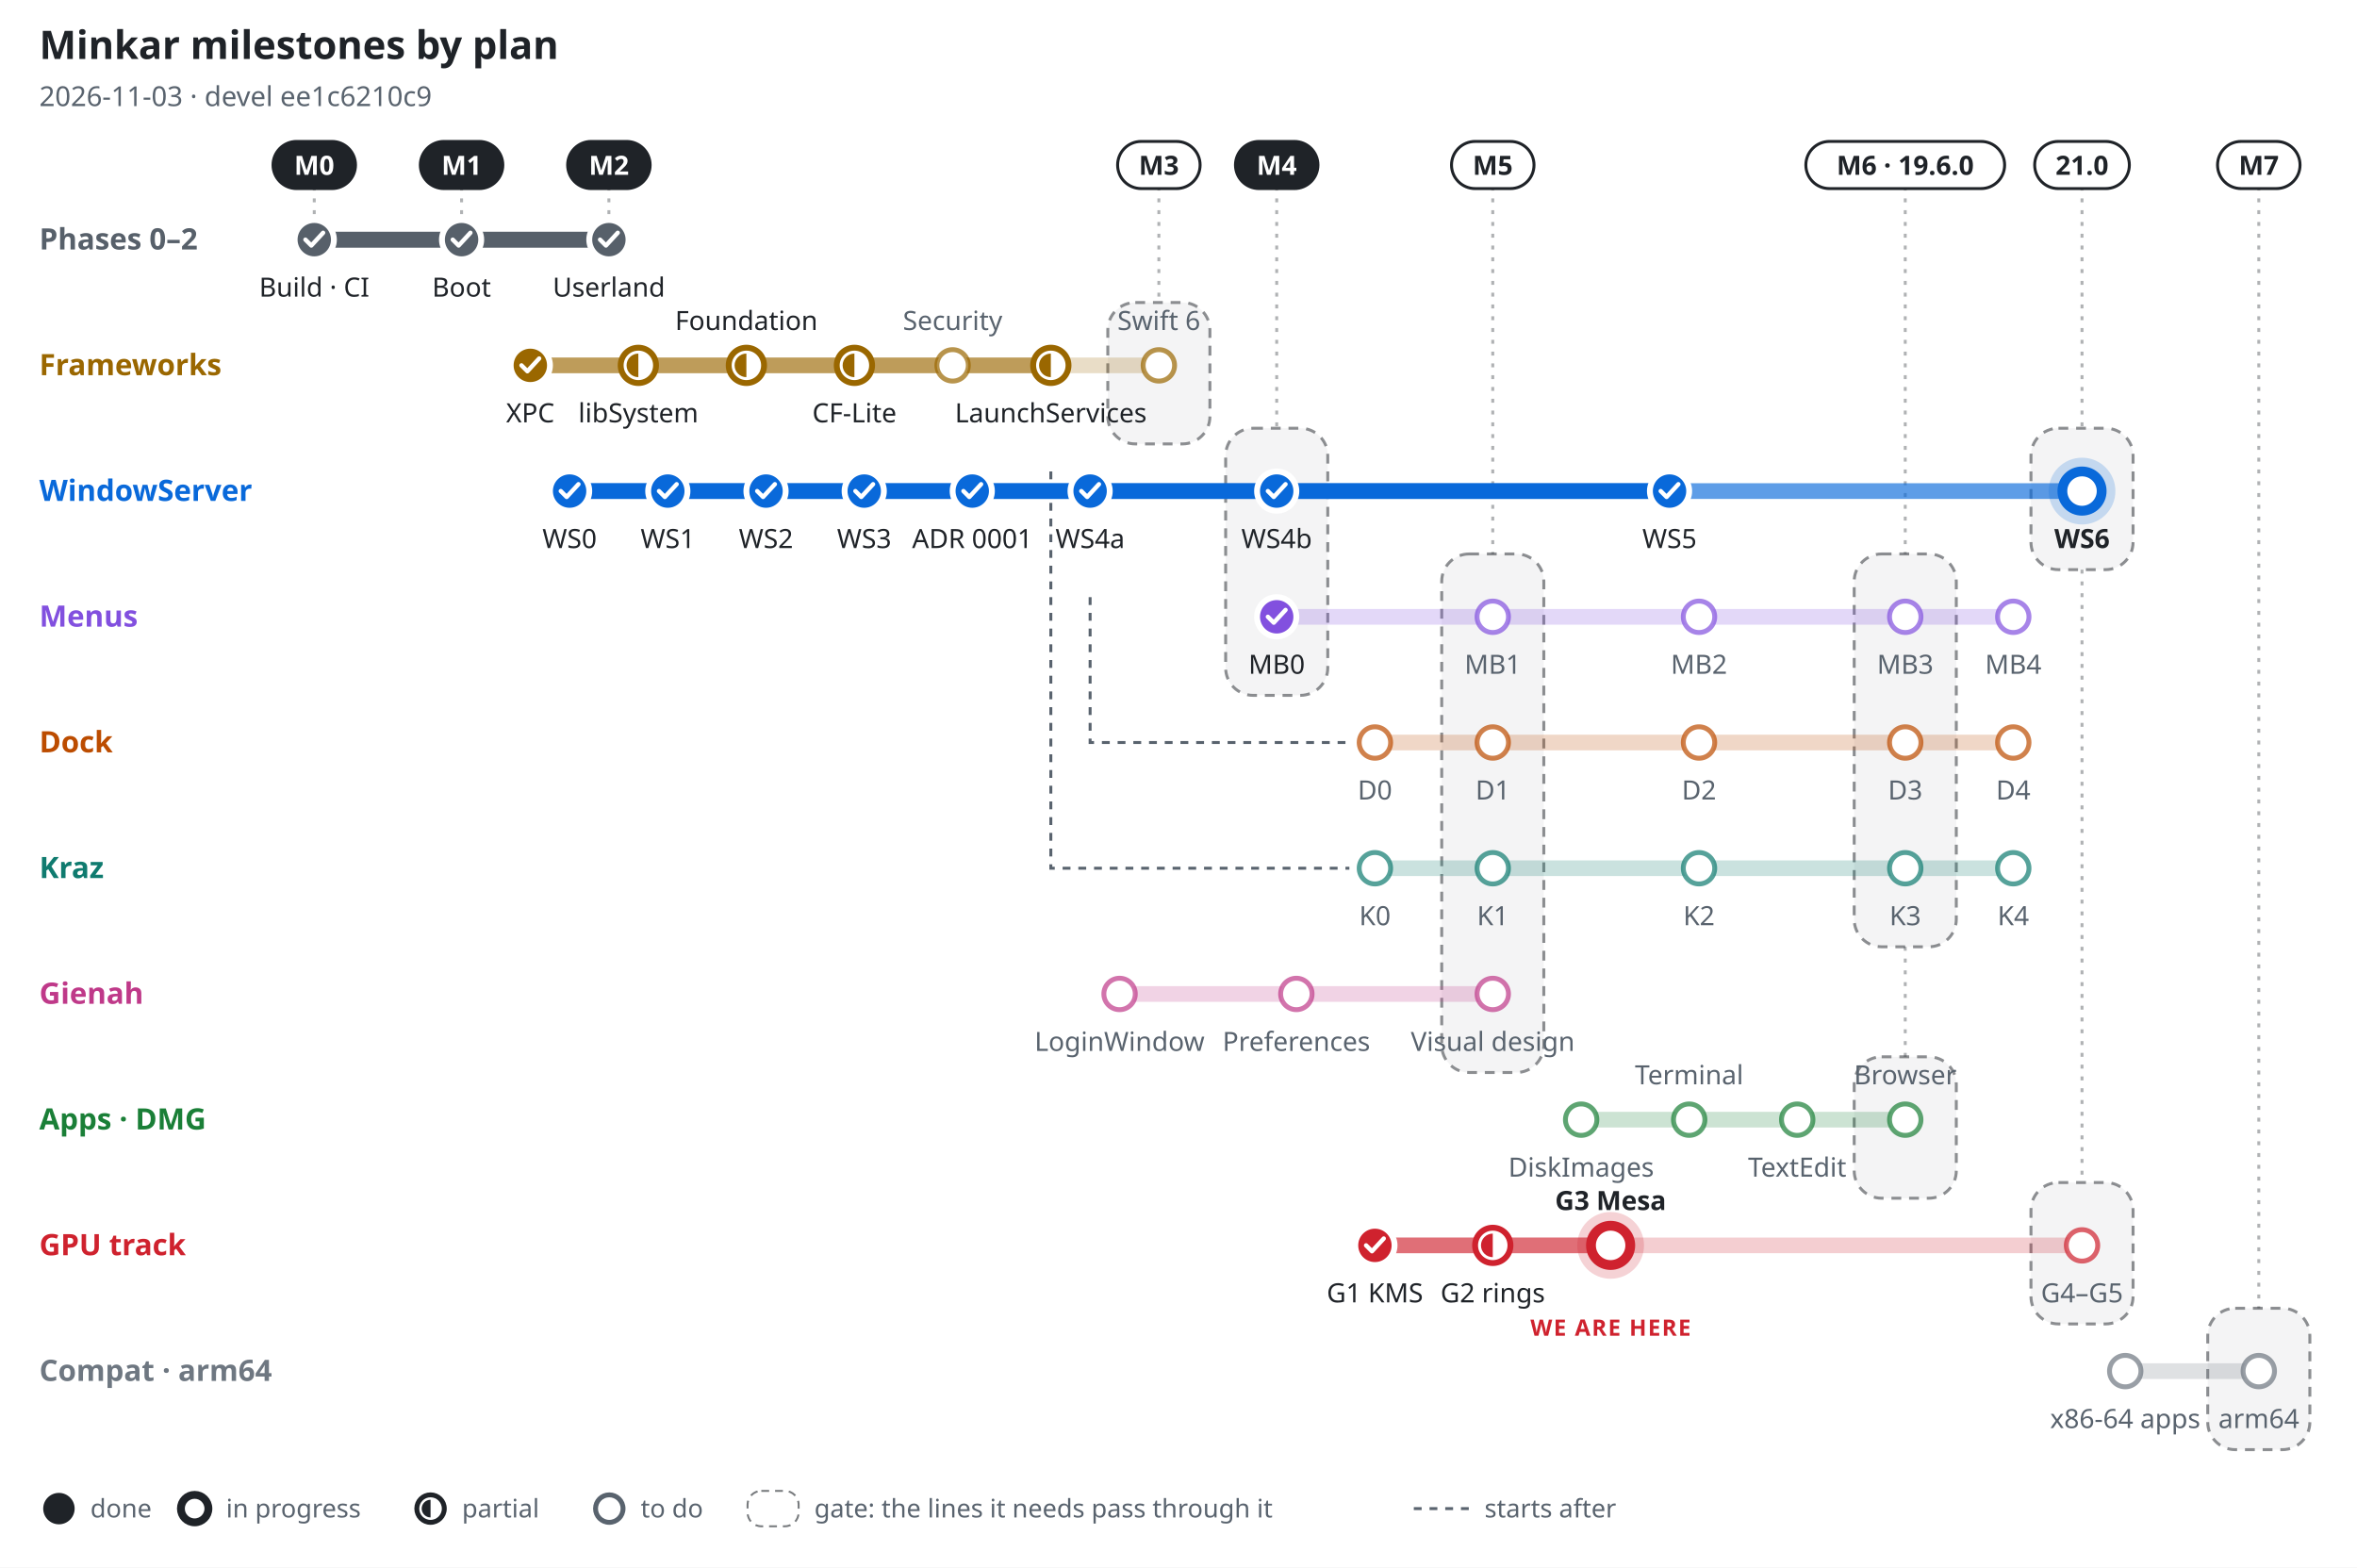
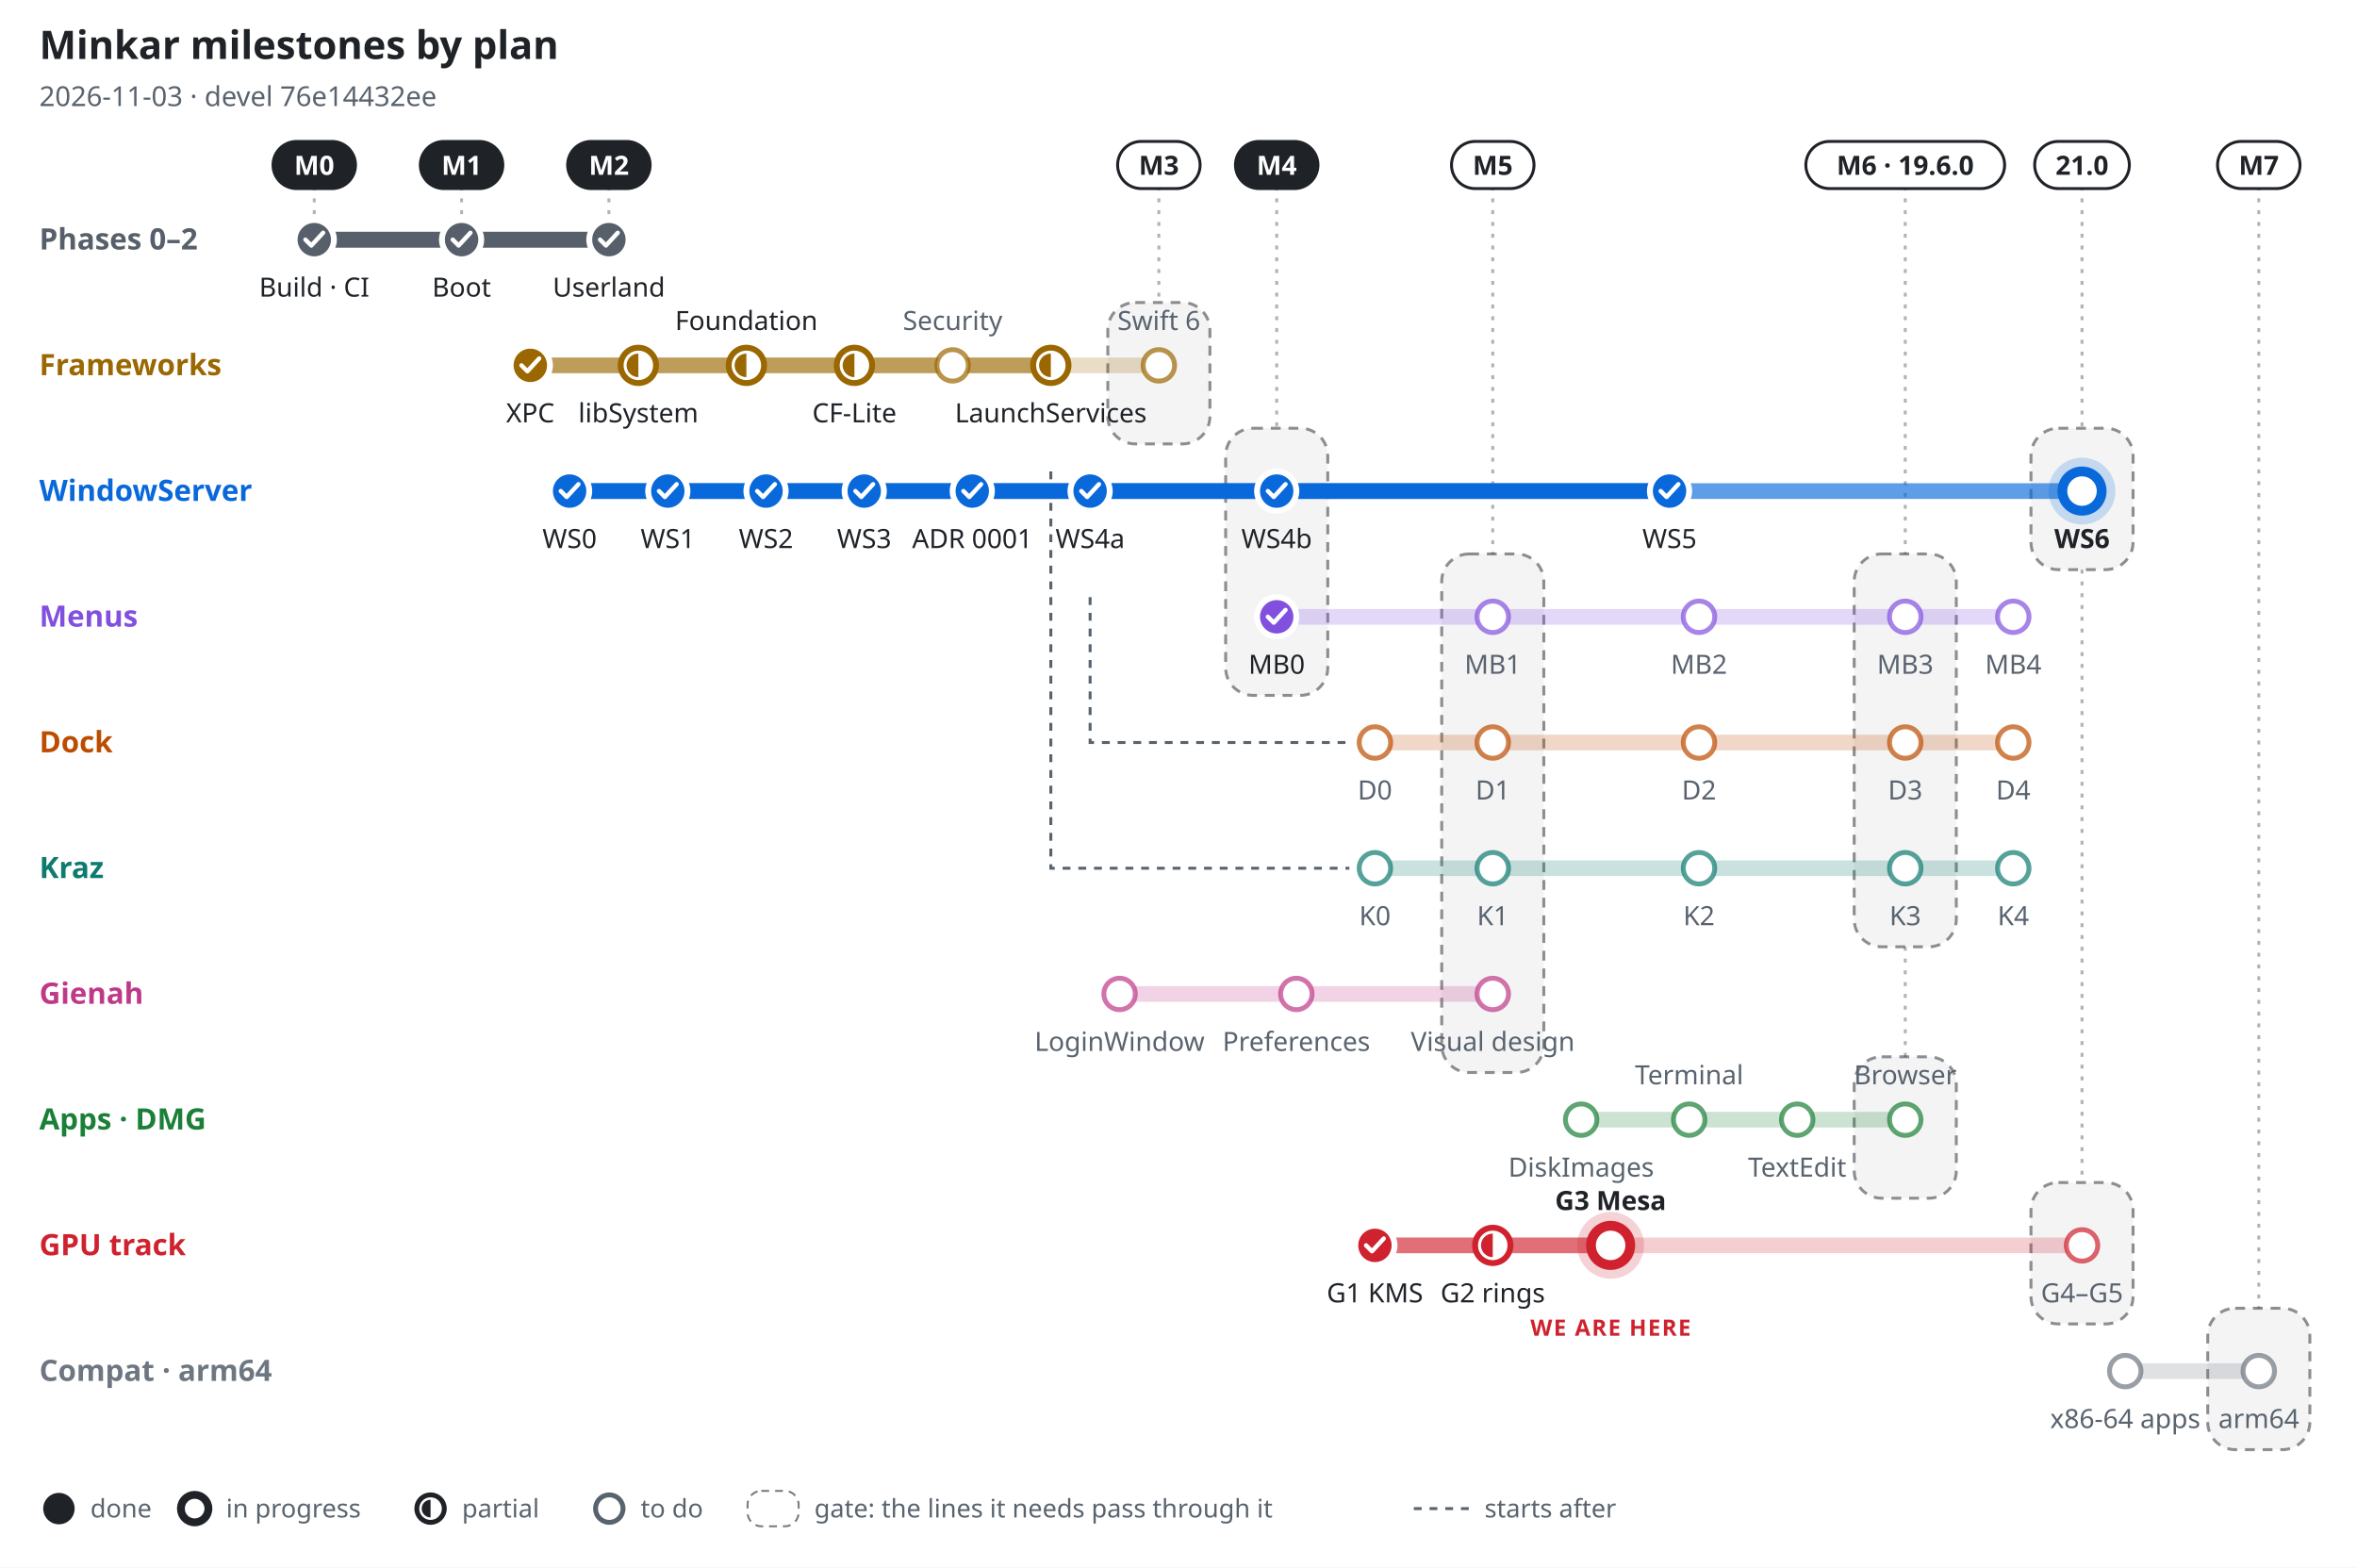
<svg xmlns="http://www.w3.org/2000/svg" width="1200" height="798" viewBox="0 0 1200 798" font-family="-apple-system, BlinkMacSystemFont, 'Segoe UI', 'Noto Sans', Helvetica, Arial, sans-serif" role="img" aria-label="Minkar milestones by plan, 2026-11-03">
  <rect width="1200" height="798" fill="#ffffff" />
  <text x="20" y="30" font-size="20" font-weight="700" fill="#1f2328" text-anchor="start">Minkar milestones by plan</text>
-   <text x="20" y="54" font-size="14" font-weight="400" fill="#59636e" text-anchor="start">2026-11-03 · devel ee1c6210c9</text>
+   <text x="20" y="54" font-size="14" font-weight="400" fill="#59636e" text-anchor="start">2026-11-03 · devel 76e14432ee</text>
  <line x1="160" y1="95" x2="160" y2="110" stroke="#1f2328" stroke-opacity=".35" stroke-width="1.5" stroke-dasharray="2 4" />
  <rect x="139" y="72" width="42" height="24" rx="12" fill="#1f2328" stroke="#1f2328" stroke-width="1.5" />
  <text x="160" y="89" font-size="13.5" font-weight="700" fill="#ffffff" text-anchor="middle">M0</text>
  <line x1="235" y1="95" x2="235" y2="110" stroke="#1f2328" stroke-opacity=".35" stroke-width="1.5" stroke-dasharray="2 4" />
  <rect x="214" y="72" width="42" height="24" rx="12" fill="#1f2328" stroke="#1f2328" stroke-width="1.5" />
  <text x="235" y="89" font-size="13.5" font-weight="700" fill="#ffffff" text-anchor="middle">M1</text>
  <line x1="310" y1="95" x2="310" y2="110" stroke="#1f2328" stroke-opacity=".35" stroke-width="1.5" stroke-dasharray="2 4" />
  <rect x="289" y="72" width="42" height="24" rx="12" fill="#1f2328" stroke="#1f2328" stroke-width="1.5" />
  <text x="310" y="89" font-size="13.5" font-weight="700" fill="#ffffff" text-anchor="middle">M2</text>
  <line x1="590" y1="95" x2="590" y2="154" stroke="#1f2328" stroke-opacity=".35" stroke-width="1.5" stroke-dasharray="2 4" />
  <rect x="564" y="154" width="52" height="72" rx="14" fill="#1f2328" fill-opacity=".05" stroke="#1f2328" stroke-opacity=".5" stroke-width="1.5" stroke-dasharray="5 4" />
  <rect x="569" y="72" width="42" height="24" rx="12" fill="#ffffff" stroke="#1f2328" stroke-width="1.5" />
  <text x="590" y="89" font-size="13.5" font-weight="700" fill="#1f2328" text-anchor="middle">M3</text>
  <line x1="650" y1="95" x2="650" y2="218" stroke="#1f2328" stroke-opacity=".35" stroke-width="1.5" stroke-dasharray="2 4" />
  <rect x="624" y="218" width="52" height="136" rx="14" fill="#1f2328" fill-opacity=".05" stroke="#1f2328" stroke-opacity=".5" stroke-width="1.5" stroke-dasharray="5 4" />
  <rect x="629" y="72" width="42" height="24" rx="12" fill="#1f2328" stroke="#1f2328" stroke-width="1.5" />
  <text x="650" y="89" font-size="13.5" font-weight="700" fill="#ffffff" text-anchor="middle">M4</text>
  <line x1="760" y1="95" x2="760" y2="282" stroke="#1f2328" stroke-opacity=".35" stroke-width="1.5" stroke-dasharray="2 4" />
  <rect x="734" y="282" width="52" height="264" rx="14" fill="#1f2328" fill-opacity=".05" stroke="#1f2328" stroke-opacity=".5" stroke-width="1.5" stroke-dasharray="5 4" />
  <rect x="739" y="72" width="42" height="24" rx="12" fill="#ffffff" stroke="#1f2328" stroke-width="1.5" />
  <text x="760" y="89" font-size="13.5" font-weight="700" fill="#1f2328" text-anchor="middle">M5</text>
  <line x1="970" y1="95" x2="970" y2="282" stroke="#1f2328" stroke-opacity=".35" stroke-width="1.5" stroke-dasharray="2 4" />
  <rect x="944" y="282" width="52" height="200" rx="14" fill="#1f2328" fill-opacity=".05" stroke="#1f2328" stroke-opacity=".5" stroke-width="1.5" stroke-dasharray="5 4" />
  <line x1="970" y1="482" x2="970" y2="538" stroke="#1f2328" stroke-opacity=".35" stroke-width="1.5" stroke-dasharray="2 4" />
  <rect x="944" y="538" width="52" height="72" rx="14" fill="#1f2328" fill-opacity=".05" stroke="#1f2328" stroke-opacity=".5" stroke-width="1.5" stroke-dasharray="5 4" />
  <rect x="919.4" y="72" width="101.2" height="24" rx="12" fill="#ffffff" stroke="#1f2328" stroke-width="1.5" />
  <text x="970" y="89" font-size="13.5" font-weight="700" fill="#1f2328" text-anchor="middle">M6 · 19.6.0</text>
  <line x1="1060" y1="95" x2="1060" y2="218" stroke="#1f2328" stroke-opacity=".35" stroke-width="1.5" stroke-dasharray="2 4" />
  <rect x="1034" y="218" width="52" height="72" rx="14" fill="#1f2328" fill-opacity=".05" stroke="#1f2328" stroke-opacity=".5" stroke-width="1.5" stroke-dasharray="5 4" />
  <line x1="1060" y1="290" x2="1060" y2="602" stroke="#1f2328" stroke-opacity=".35" stroke-width="1.5" stroke-dasharray="2 4" />
  <rect x="1034" y="602" width="52" height="72" rx="14" fill="#1f2328" fill-opacity=".05" stroke="#1f2328" stroke-opacity=".5" stroke-width="1.5" stroke-dasharray="5 4" />
  <rect x="1035.9" y="72" width="48.2" height="24" rx="12" fill="#ffffff" stroke="#1f2328" stroke-width="1.5" />
  <text x="1060" y="89" font-size="13.5" font-weight="700" fill="#1f2328" text-anchor="middle">21.0</text>
  <line x1="1150" y1="95" x2="1150" y2="666" stroke="#1f2328" stroke-opacity=".35" stroke-width="1.5" stroke-dasharray="2 4" />
  <rect x="1124" y="666" width="52" height="72" rx="14" fill="#1f2328" fill-opacity=".05" stroke="#1f2328" stroke-opacity=".5" stroke-width="1.5" stroke-dasharray="5 4" />
  <rect x="1129" y="72" width="42" height="24" rx="12" fill="#ffffff" stroke="#1f2328" stroke-width="1.5" />
  <text x="1150" y="89" font-size="13.5" font-weight="700" fill="#1f2328" text-anchor="middle">M7</text>
  <path d="M555 304 V378 H687" fill="none" stroke="#59636e" stroke-width="1.5" stroke-dasharray="4 4" />
  <path d="M535 240 V442 H687" fill="none" stroke="#59636e" stroke-width="1.5" stroke-dasharray="4 4" />
  <text x="20" y="127" font-size="15" font-weight="700" fill="#57606a" text-anchor="start">Phases 0–2</text>
  <line x1="160" y1="122" x2="310" y2="122" stroke="#57606a" stroke-opacity=".22" stroke-width="8" stroke-linecap="round" />
  <line x1="160" y1="122" x2="310" y2="122" stroke="#57606a" stroke-opacity=".55" stroke-width="8" stroke-linecap="round" />
  <line x1="160" y1="122" x2="310" y2="122" stroke="#57606a" stroke-opacity="1" stroke-width="8" stroke-linecap="round" />
  <circle cx="160" cy="122" r="10" fill="#57606a" stroke="#ffffff" stroke-width="3" />
  <path d="M155.5 122 l3 3 l6 -6.5" fill="none" stroke="#ffffff" stroke-width="2.2" stroke-linecap="round" stroke-linejoin="round" />
  <text x="160" y="151" font-size="13.5" font-weight="500" fill="#1f2328" text-anchor="middle">Build · CI</text>
  <circle cx="235" cy="122" r="10" fill="#57606a" stroke="#ffffff" stroke-width="3" />
  <path d="M230.5 122 l3 3 l6 -6.5" fill="none" stroke="#ffffff" stroke-width="2.2" stroke-linecap="round" stroke-linejoin="round" />
  <text x="235" y="151" font-size="13.5" font-weight="500" fill="#1f2328" text-anchor="middle">Boot</text>
  <circle cx="310" cy="122" r="10" fill="#57606a" stroke="#ffffff" stroke-width="3" />
  <path d="M305.5 122 l3 3 l6 -6.5" fill="none" stroke="#ffffff" stroke-width="2.2" stroke-linecap="round" stroke-linejoin="round" />
  <text x="310" y="151" font-size="13.5" font-weight="500" fill="#1f2328" text-anchor="middle">Userland</text>
  <text x="20" y="191" font-size="15" font-weight="700" fill="#9a6700" text-anchor="start">Frameworks</text>
  <line x1="270" y1="186" x2="590" y2="186" stroke="#9a6700" stroke-opacity=".22" stroke-width="8" stroke-linecap="round" />
  <line x1="270" y1="186" x2="535" y2="186" stroke="#9a6700" stroke-opacity=".55" stroke-width="8" stroke-linecap="round" />
  <line x1="270" y1="186" x2="270" y2="186" stroke="#9a6700" stroke-opacity="1" stroke-width="8" stroke-linecap="round" />
  <circle cx="270" cy="186" r="10" fill="#9a6700" stroke="#ffffff" stroke-width="3" />
  <path d="M265.5 186 l3 3 l6 -6.5" fill="none" stroke="#ffffff" stroke-width="2.2" stroke-linecap="round" stroke-linejoin="round" />
  <text x="270" y="215" font-size="13.5" font-weight="500" fill="#1f2328" text-anchor="middle">XPC</text>
  <circle cx="325" cy="186" r="9" fill="#ffffff" stroke="#9a6700" stroke-width="3" />
  <path d="M325 180 A6 6 0 0 0 325 192 Z" fill="#9a6700" />
  <text x="325" y="215" font-size="13.5" font-weight="500" fill="#1f2328" text-anchor="middle">libSystem</text>
  <circle cx="380" cy="186" r="9" fill="#ffffff" stroke="#9a6700" stroke-width="3" />
  <path d="M380 180 A6 6 0 0 0 380 192 Z" fill="#9a6700" />
  <text x="380" y="168" font-size="13.5" font-weight="500" fill="#1f2328" text-anchor="middle">Foundation</text>
  <circle cx="435" cy="186" r="9" fill="#ffffff" stroke="#9a6700" stroke-width="3" />
  <path d="M435 180 A6 6 0 0 0 435 192 Z" fill="#9a6700" />
  <text x="435" y="215" font-size="13.5" font-weight="500" fill="#1f2328" text-anchor="middle">CF-Lite</text>
  <circle cx="485" cy="186" r="8" fill="#ffffff" stroke="#9a6700" stroke-opacity=".7" stroke-width="2.5" />
  <text x="485" y="168" font-size="13.5" font-weight="500" fill="#59636e" text-anchor="middle">Security</text>
  <circle cx="535" cy="186" r="9" fill="#ffffff" stroke="#9a6700" stroke-width="3" />
  <path d="M535 180 A6 6 0 0 0 535 192 Z" fill="#9a6700" />
  <text x="535" y="215" font-size="13.5" font-weight="500" fill="#1f2328" text-anchor="middle">LaunchServices</text>
  <circle cx="590" cy="186" r="8" fill="#ffffff" stroke="#9a6700" stroke-opacity=".7" stroke-width="2.5" />
  <text x="590" y="168" font-size="13.5" font-weight="500" fill="#59636e" text-anchor="middle">Swift 6</text>
  <text x="20" y="255" font-size="15" font-weight="700" fill="#0969da" text-anchor="start">WindowServer</text>
  <line x1="290" y1="250" x2="1060" y2="250" stroke="#0969da" stroke-opacity=".22" stroke-width="8" stroke-linecap="round" />
  <line x1="290" y1="250" x2="1060" y2="250" stroke="#0969da" stroke-opacity=".55" stroke-width="8" stroke-linecap="round" />
  <line x1="290" y1="250" x2="850" y2="250" stroke="#0969da" stroke-opacity="1" stroke-width="8" stroke-linecap="round" />
  <circle cx="290" cy="250" r="10" fill="#0969da" stroke="#ffffff" stroke-width="3" />
  <path d="M285.5 250 l3 3 l6 -6.5" fill="none" stroke="#ffffff" stroke-width="2.2" stroke-linecap="round" stroke-linejoin="round" />
  <text x="290" y="279" font-size="13.5" font-weight="500" fill="#1f2328" text-anchor="middle">WS0</text>
  <circle cx="340" cy="250" r="10" fill="#0969da" stroke="#ffffff" stroke-width="3" />
  <path d="M335.5 250 l3 3 l6 -6.5" fill="none" stroke="#ffffff" stroke-width="2.2" stroke-linecap="round" stroke-linejoin="round" />
  <text x="340" y="279" font-size="13.5" font-weight="500" fill="#1f2328" text-anchor="middle">WS1</text>
  <circle cx="390" cy="250" r="10" fill="#0969da" stroke="#ffffff" stroke-width="3" />
  <path d="M385.5 250 l3 3 l6 -6.5" fill="none" stroke="#ffffff" stroke-width="2.2" stroke-linecap="round" stroke-linejoin="round" />
  <text x="390" y="279" font-size="13.5" font-weight="500" fill="#1f2328" text-anchor="middle">WS2</text>
  <circle cx="440" cy="250" r="10" fill="#0969da" stroke="#ffffff" stroke-width="3" />
  <path d="M435.5 250 l3 3 l6 -6.5" fill="none" stroke="#ffffff" stroke-width="2.2" stroke-linecap="round" stroke-linejoin="round" />
  <text x="440" y="279" font-size="13.5" font-weight="500" fill="#1f2328" text-anchor="middle">WS3</text>
  <circle cx="495" cy="250" r="10" fill="#0969da" stroke="#ffffff" stroke-width="3" />
  <path d="M490.5 250 l3 3 l6 -6.5" fill="none" stroke="#ffffff" stroke-width="2.2" stroke-linecap="round" stroke-linejoin="round" />
  <text x="495" y="279" font-size="13.5" font-weight="500" fill="#1f2328" text-anchor="middle">ADR 0001</text>
  <circle cx="555" cy="250" r="10" fill="#0969da" stroke="#ffffff" stroke-width="3" />
  <path d="M550.5 250 l3 3 l6 -6.5" fill="none" stroke="#ffffff" stroke-width="2.2" stroke-linecap="round" stroke-linejoin="round" />
  <text x="555" y="279" font-size="13.5" font-weight="500" fill="#1f2328" text-anchor="middle">WS4a</text>
  <circle cx="650" cy="250" r="10" fill="#0969da" stroke="#ffffff" stroke-width="3" />
  <path d="M645.5 250 l3 3 l6 -6.5" fill="none" stroke="#ffffff" stroke-width="2.2" stroke-linecap="round" stroke-linejoin="round" />
  <text x="650" y="279" font-size="13.5" font-weight="500" fill="#1f2328" text-anchor="middle">WS4b</text>
  <circle cx="850" cy="250" r="10" fill="#0969da" stroke="#ffffff" stroke-width="3" />
  <path d="M845.5 250 l3 3 l6 -6.5" fill="none" stroke="#ffffff" stroke-width="2.2" stroke-linecap="round" stroke-linejoin="round" />
  <text x="850" y="279" font-size="13.5" font-weight="500" fill="#1f2328" text-anchor="middle">WS5</text>
  <circle cx="1060" cy="250" r="17" fill="#0969da" fill-opacity=".2" />
  <circle cx="1060" cy="250" r="10" fill="#ffffff" stroke="#0969da" stroke-width="5" />
  <text x="1060" y="279" font-size="13.5" font-weight="700" fill="#1f2328" text-anchor="middle">WS6</text>
  <text x="20" y="319" font-size="15" font-weight="700" fill="#8250df" text-anchor="start">Menus</text>
  <line x1="650" y1="314" x2="1025" y2="314" stroke="#8250df" stroke-opacity=".22" stroke-width="8" stroke-linecap="round" />
  <line x1="650" y1="314" x2="650" y2="314" stroke="#8250df" stroke-opacity=".55" stroke-width="8" stroke-linecap="round" />
  <line x1="650" y1="314" x2="650" y2="314" stroke="#8250df" stroke-opacity="1" stroke-width="8" stroke-linecap="round" />
  <circle cx="650" cy="314" r="10" fill="#8250df" stroke="#ffffff" stroke-width="3" />
  <path d="M645.5 314 l3 3 l6 -6.5" fill="none" stroke="#ffffff" stroke-width="2.2" stroke-linecap="round" stroke-linejoin="round" />
  <text x="650" y="343" font-size="13.5" font-weight="500" fill="#1f2328" text-anchor="middle">MB0</text>
  <circle cx="760" cy="314" r="8" fill="#ffffff" stroke="#8250df" stroke-opacity=".7" stroke-width="2.5" />
  <text x="760" y="343" font-size="13.5" font-weight="500" fill="#59636e" text-anchor="middle">MB1</text>
  <circle cx="865" cy="314" r="8" fill="#ffffff" stroke="#8250df" stroke-opacity=".7" stroke-width="2.5" />
  <text x="865" y="343" font-size="13.5" font-weight="500" fill="#59636e" text-anchor="middle">MB2</text>
  <circle cx="970" cy="314" r="8" fill="#ffffff" stroke="#8250df" stroke-opacity=".7" stroke-width="2.5" />
  <text x="970" y="343" font-size="13.5" font-weight="500" fill="#59636e" text-anchor="middle">MB3</text>
  <circle cx="1025" cy="314" r="8" fill="#ffffff" stroke="#8250df" stroke-opacity=".7" stroke-width="2.5" />
  <text x="1025" y="343" font-size="13.5" font-weight="500" fill="#59636e" text-anchor="middle">MB4</text>
  <text x="20" y="383" font-size="15" font-weight="700" fill="#bc4c00" text-anchor="start">Dock</text>
  <line x1="700" y1="378" x2="1025" y2="378" stroke="#bc4c00" stroke-opacity=".22" stroke-width="8" stroke-linecap="round" />
  <circle cx="700" cy="378" r="8" fill="#ffffff" stroke="#bc4c00" stroke-opacity=".7" stroke-width="2.5" />
  <text x="700" y="407" font-size="13.5" font-weight="500" fill="#59636e" text-anchor="middle">D0</text>
  <circle cx="760" cy="378" r="8" fill="#ffffff" stroke="#bc4c00" stroke-opacity=".7" stroke-width="2.5" />
  <text x="760" y="407" font-size="13.5" font-weight="500" fill="#59636e" text-anchor="middle">D1</text>
  <circle cx="865" cy="378" r="8" fill="#ffffff" stroke="#bc4c00" stroke-opacity=".7" stroke-width="2.5" />
  <text x="865" y="407" font-size="13.5" font-weight="500" fill="#59636e" text-anchor="middle">D2</text>
  <circle cx="970" cy="378" r="8" fill="#ffffff" stroke="#bc4c00" stroke-opacity=".7" stroke-width="2.5" />
  <text x="970" y="407" font-size="13.5" font-weight="500" fill="#59636e" text-anchor="middle">D3</text>
  <circle cx="1025" cy="378" r="8" fill="#ffffff" stroke="#bc4c00" stroke-opacity=".7" stroke-width="2.5" />
  <text x="1025" y="407" font-size="13.5" font-weight="500" fill="#59636e" text-anchor="middle">D4</text>
  <text x="20" y="447" font-size="15" font-weight="700" fill="#0f7b6f" text-anchor="start">Kraz</text>
  <line x1="700" y1="442" x2="1025" y2="442" stroke="#0f7b6f" stroke-opacity=".22" stroke-width="8" stroke-linecap="round" />
  <circle cx="700" cy="442" r="8" fill="#ffffff" stroke="#0f7b6f" stroke-opacity=".7" stroke-width="2.5" />
  <text x="700" y="471" font-size="13.5" font-weight="500" fill="#59636e" text-anchor="middle">K0</text>
  <circle cx="760" cy="442" r="8" fill="#ffffff" stroke="#0f7b6f" stroke-opacity=".7" stroke-width="2.5" />
  <text x="760" y="471" font-size="13.5" font-weight="500" fill="#59636e" text-anchor="middle">K1</text>
  <circle cx="865" cy="442" r="8" fill="#ffffff" stroke="#0f7b6f" stroke-opacity=".7" stroke-width="2.5" />
  <text x="865" y="471" font-size="13.5" font-weight="500" fill="#59636e" text-anchor="middle">K2</text>
  <circle cx="970" cy="442" r="8" fill="#ffffff" stroke="#0f7b6f" stroke-opacity=".7" stroke-width="2.5" />
  <text x="970" y="471" font-size="13.5" font-weight="500" fill="#59636e" text-anchor="middle">K3</text>
  <circle cx="1025" cy="442" r="8" fill="#ffffff" stroke="#0f7b6f" stroke-opacity=".7" stroke-width="2.5" />
  <text x="1025" y="471" font-size="13.5" font-weight="500" fill="#59636e" text-anchor="middle">K4</text>
  <text x="20" y="511" font-size="15" font-weight="700" fill="#bf3989" text-anchor="start">Gienah</text>
  <line x1="570" y1="506" x2="760" y2="506" stroke="#bf3989" stroke-opacity=".22" stroke-width="8" stroke-linecap="round" />
  <circle cx="570" cy="506" r="8" fill="#ffffff" stroke="#bf3989" stroke-opacity=".7" stroke-width="2.5" />
  <text x="570" y="535" font-size="13.5" font-weight="500" fill="#59636e" text-anchor="middle">LoginWindow</text>
  <circle cx="660" cy="506" r="8" fill="#ffffff" stroke="#bf3989" stroke-opacity=".7" stroke-width="2.5" />
  <text x="660" y="535" font-size="13.5" font-weight="500" fill="#59636e" text-anchor="middle">Preferences</text>
  <circle cx="760" cy="506" r="8" fill="#ffffff" stroke="#bf3989" stroke-opacity=".7" stroke-width="2.5" />
  <text x="760" y="535" font-size="13.5" font-weight="500" fill="#59636e" text-anchor="middle">Visual design</text>
  <text x="20" y="575" font-size="15" font-weight="700" fill="#1a7f37" text-anchor="start">Apps · DMG</text>
  <line x1="805" y1="570" x2="970" y2="570" stroke="#1a7f37" stroke-opacity=".22" stroke-width="8" stroke-linecap="round" />
  <circle cx="805" cy="570" r="8" fill="#ffffff" stroke="#1a7f37" stroke-opacity=".7" stroke-width="2.5" />
  <text x="805" y="599" font-size="13.5" font-weight="500" fill="#59636e" text-anchor="middle">DiskImages</text>
  <circle cx="860" cy="570" r="8" fill="#ffffff" stroke="#1a7f37" stroke-opacity=".7" stroke-width="2.5" />
  <text x="860" y="552" font-size="13.5" font-weight="500" fill="#59636e" text-anchor="middle">Terminal</text>
  <circle cx="915" cy="570" r="8" fill="#ffffff" stroke="#1a7f37" stroke-opacity=".7" stroke-width="2.5" />
  <text x="915" y="599" font-size="13.5" font-weight="500" fill="#59636e" text-anchor="middle">TextEdit</text>
  <circle cx="970" cy="570" r="8" fill="#ffffff" stroke="#1a7f37" stroke-opacity=".7" stroke-width="2.5" />
  <text x="970" y="552" font-size="13.5" font-weight="500" fill="#59636e" text-anchor="middle">Browser</text>
  <text x="20" y="639" font-size="15" font-weight="700" fill="#cf222e" text-anchor="start">GPU track</text>
  <line x1="700" y1="634" x2="1060" y2="634" stroke="#cf222e" stroke-opacity=".22" stroke-width="8" stroke-linecap="round" />
  <line x1="700" y1="634" x2="820" y2="634" stroke="#cf222e" stroke-opacity=".55" stroke-width="8" stroke-linecap="round" />
  <line x1="700" y1="634" x2="700" y2="634" stroke="#cf222e" stroke-opacity="1" stroke-width="8" stroke-linecap="round" />
  <circle cx="700" cy="634" r="10" fill="#cf222e" stroke="#ffffff" stroke-width="3" />
  <path d="M695.5 634 l3 3 l6 -6.5" fill="none" stroke="#ffffff" stroke-width="2.2" stroke-linecap="round" stroke-linejoin="round" />
  <text x="700" y="663" font-size="13.5" font-weight="500" fill="#1f2328" text-anchor="middle">G1 KMS</text>
  <circle cx="760" cy="634" r="9" fill="#ffffff" stroke="#cf222e" stroke-width="3" />
  <path d="M760 628 A6 6 0 0 0 760 640 Z" fill="#cf222e" />
  <text x="760" y="663" font-size="13.5" font-weight="500" fill="#1f2328" text-anchor="middle">G2 rings</text>
  <circle cx="820" cy="634" r="17" fill="#cf222e" fill-opacity=".2" />
  <circle cx="820" cy="634" r="10" fill="#ffffff" stroke="#cf222e" stroke-width="5" />
  <text x="820" y="616" font-size="13.5" font-weight="700" fill="#1f2328" text-anchor="middle">G3 Mesa</text>
  <text x="820" y="680" font-size="11.5" font-weight="800" fill="#cf222e" text-anchor="middle" letter-spacing=".06em">WE ARE HERE</text>
  <circle cx="1060" cy="634" r="8" fill="#ffffff" stroke="#cf222e" stroke-opacity=".7" stroke-width="2.5" />
  <text x="1060" y="663" font-size="13.5" font-weight="500" fill="#59636e" text-anchor="middle">G4–G5</text>
  <text x="20" y="703" font-size="15" font-weight="700" fill="#6e7781" text-anchor="start">Compat · arm64</text>
  <line x1="1082" y1="698" x2="1150" y2="698" stroke="#6e7781" stroke-opacity=".22" stroke-width="8" stroke-linecap="round" />
  <circle cx="1082" cy="698" r="8" fill="#ffffff" stroke="#6e7781" stroke-opacity=".7" stroke-width="2.5" />
  <text x="1082" y="727" font-size="13.5" font-weight="500" fill="#59636e" text-anchor="middle">x86-64 apps</text>
  <circle cx="1150" cy="698" r="8" fill="#ffffff" stroke="#6e7781" stroke-opacity=".7" stroke-width="2.5" />
  <text x="1150" y="727" font-size="13.5" font-weight="500" fill="#59636e" text-anchor="middle">arm64</text>
  <circle cx="30" cy="768" r="8" fill="#1f2328" />
  <text x="46" y="772.5" font-size="13" font-weight="400" fill="#59636e" text-anchor="start">done</text>
  <circle cx="99.1" cy="768" r="7" fill="#ffffff" stroke="#1f2328" stroke-width="4" />
  <text x="115.1" y="772.5" font-size="13" font-weight="400" fill="#59636e" text-anchor="start">in progress</text>
  <circle cx="219.2" cy="768" r="7" fill="#ffffff" stroke="#1f2328" stroke-width="2.5" />
  <path d="M219.2 763.5 A4.5 4.5 0 0 0 219.2 772.5 Z" fill="#1f2328" />
  <text x="235.2" y="772.5" font-size="13" font-weight="400" fill="#59636e" text-anchor="start">partial</text>
  <circle cx="310.2" cy="768" r="7" fill="#ffffff" stroke="#59636e" stroke-width="2.5" />
  <text x="326.2" y="772.5" font-size="13" font-weight="400" fill="#59636e" text-anchor="start">to do</text>
  <rect x="380.6" y="759" width="26" height="18" rx="7" fill="none" stroke="#1f2328" stroke-opacity=".6" stroke-dasharray="4 3" />
  <text x="414.6" y="772.5" font-size="13" font-weight="400" fill="#59636e" text-anchor="start">gate: the lines it needs pass through it</text>
  <path d="M719.8 768 h28" stroke="#59636e" stroke-width="1.5" stroke-dasharray="4 4" />
  <text x="755.8" y="772.5" font-size="13" font-weight="400" fill="#59636e" text-anchor="start">starts after</text>
</svg>
